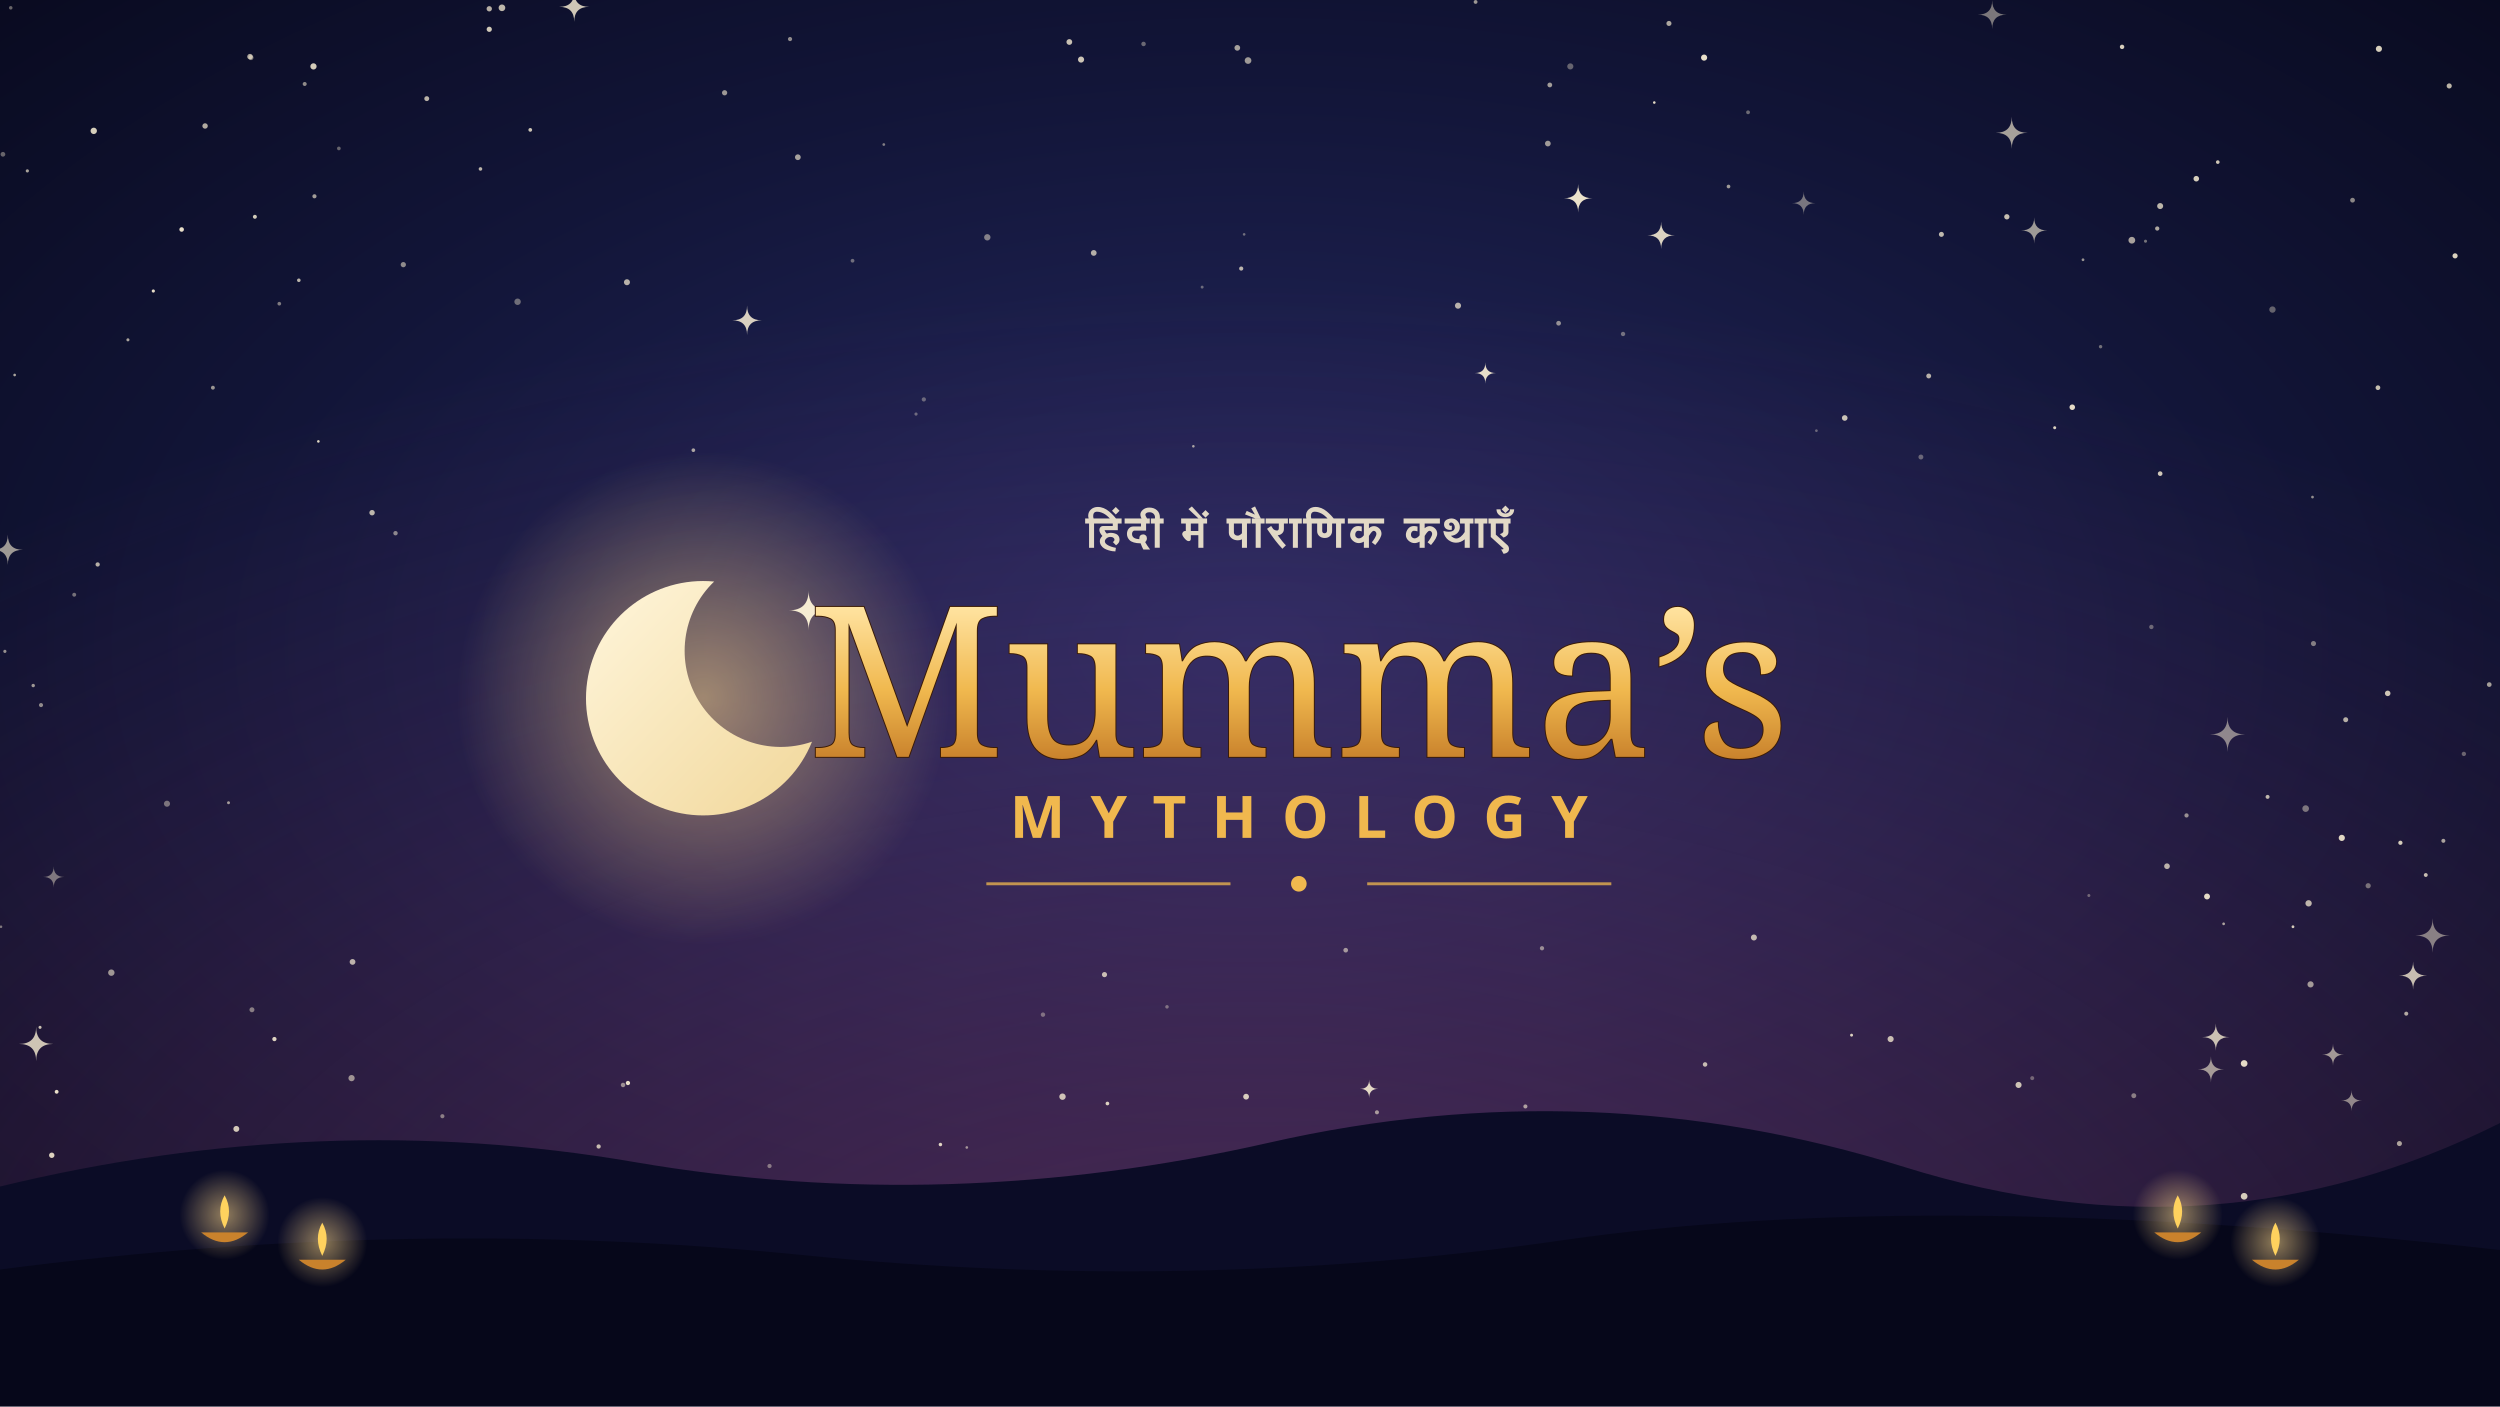
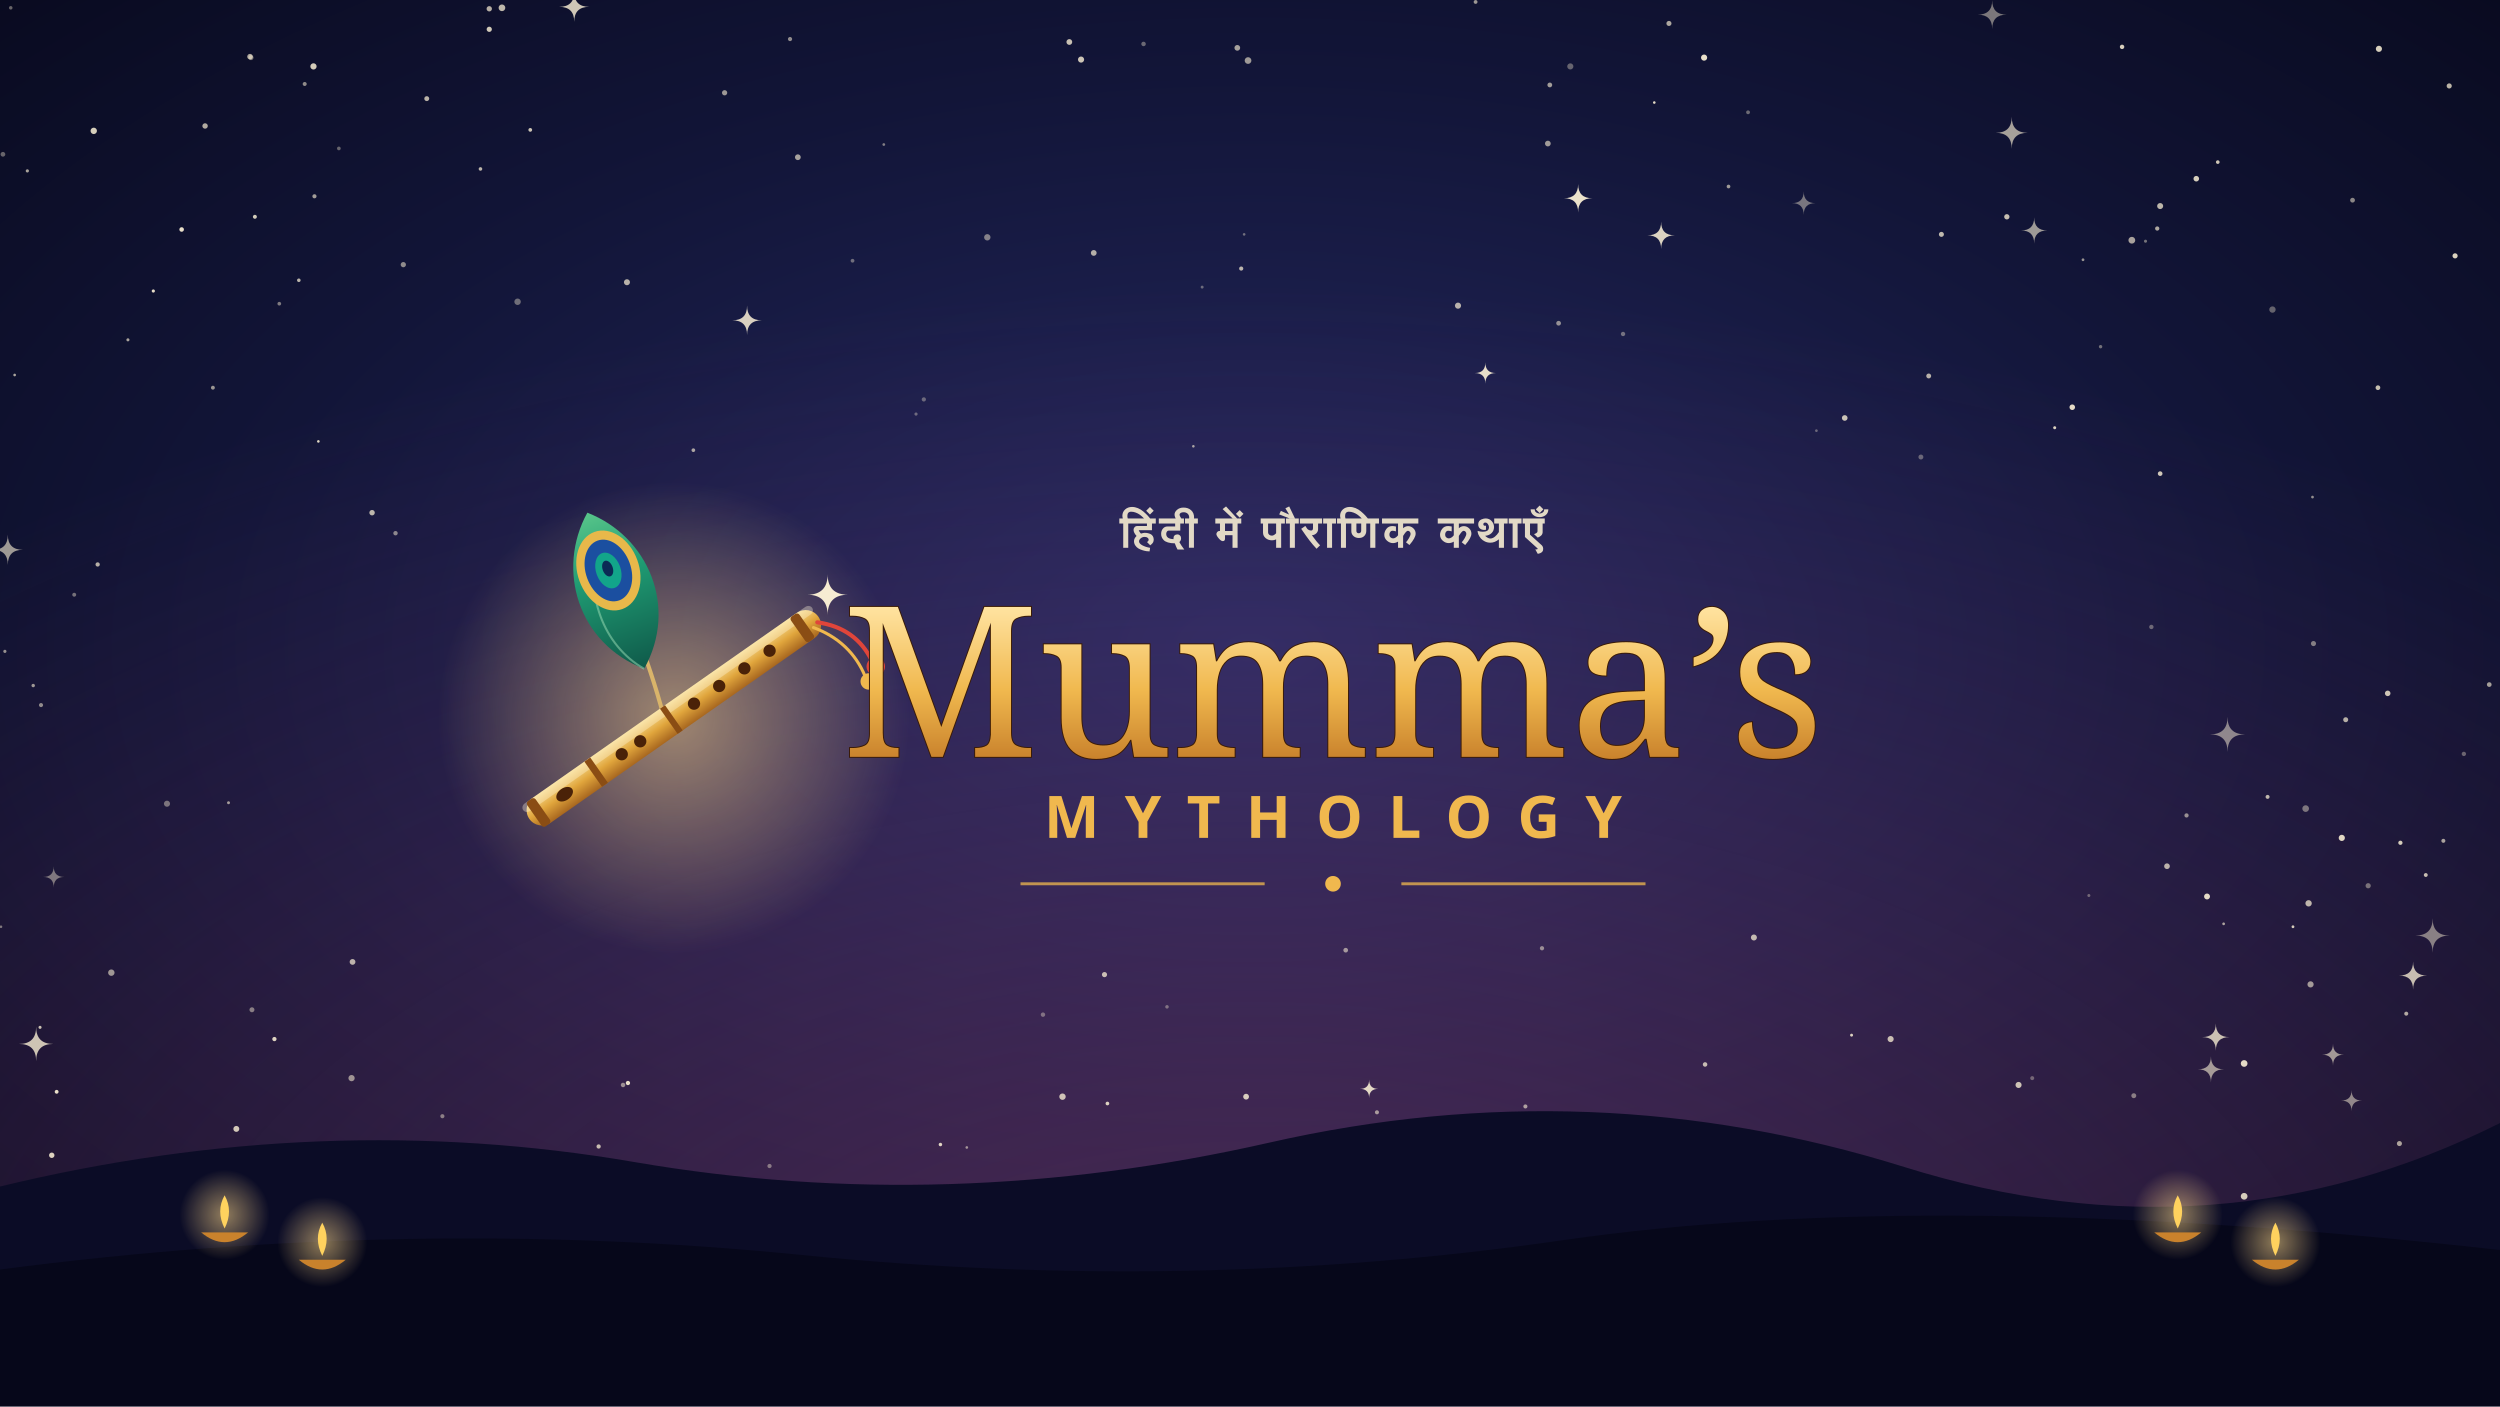
<svg xmlns="http://www.w3.org/2000/svg" viewBox="0 0 2560 1440" width="2560" height="1440">
  <defs>
    <style>@font-face{font-family:'Tiro';src:url('../engine/fonts/TiroDevanagariHindi-Regular.ttf')}
@font-face{font-family:'Mukta';font-weight:800;src:url('../engine/fonts/Mukta-ExtraBold.ttf')}
@font-face{font-family:'Mukta';font-weight:700;src:url('../engine/fonts/Mukta-Bold.ttf')}</style>
    <radialGradient id="bg" cx="50%" cy="46%" r="75%">
      <stop offset="0" stop-color="#262a63" />
      <stop offset=".55" stop-color="#121538" />
      <stop offset="1" stop-color="#07081a" />
    </radialGradient>
    <radialGradient id="haze" cx="50%" cy="100%" r="80%">
      <stop offset="0" stop-color="#7a3a6a" stop-opacity=".55" />
      <stop offset="1" stop-color="#7a3a6a" stop-opacity="0" />
    </radialGradient>
    <radialGradient id="glow" cx="50%" cy="50%" r="50%">
      <stop offset="0" stop-color="#ffd98a" stop-opacity=".55" />
      <stop offset="1" stop-color="#ffd98a" stop-opacity="0" />
    </radialGradient>
    <linearGradient id="gold" x1="0" y1="0" x2="0" y2="1">
      <stop offset="0" stop-color="#ffe3a0" />
      <stop offset=".55" stop-color="#f0b84e" />
      <stop offset="1" stop-color="#c9822c" />
+     </linearGradient>
+     <linearGradient id="bamboo" x1="0" y1="0" x2="0" y2="1">
+       <stop offset="0" stop-color="#f8dc8e" />
+       <stop offset=".5" stop-color="#e0a53c" />
+       <stop offset="1" stop-color="#a8671f" />
+     </linearGradient>
+     <linearGradient id="feather" x1="0" y1="1" x2="0" y2="0">
+       <stop offset="0" stop-color="#0f5a4a" />
+       <stop offset=".6" stop-color="#1f9a72" />
+       <stop offset="1" stop-color="#58c58a" />
    </linearGradient>
    <linearGradient id="moon" x1="0" y1="0" x2="1" y2="1">
      <stop offset="0" stop-color="#fff6dc" />
      <stop offset="1" stop-color="#f1d79a" />
    </linearGradient>
  </defs>
  <rect width="2560" height="1440" fill="url(#bg)" />
  <rect width="2560" height="1440" fill="url(#haze)" />
  <circle cx="492" cy="173" r="1.835" fill="#f6ecd2" opacity="0.75" />
  <circle cx="1168" cy="1288" r="3.004" fill="#f6ecd2" opacity="0.75" />
  <circle cx="157" cy="298" r="1.635" fill="#f6ecd2" opacity="0.93" />
  <circle cx="2369" cy="659" r="2.626" fill="#f6ecd2" opacity="0.48" />
  <circle cx="437" cy="101" r="2.523" fill="#f6ecd2" opacity="0.74" />
  <circle cx="1230" cy="1288" r="1.992" fill="#f6ecd2" opacity="0.60" />
  <circle cx="11" cy="8" r="1.815" fill="#f6ecd2" opacity="0.40" />
  <circle cx="2366" cy="1008" r="3.181" fill="#f6ecd2" opacity="0.61" />
  <circle cx="2464" cy="1038" r="2.066" fill="#f6ecd2" opacity="0.69" />
  <path d="M2264 1081.616Q2264 1095 2277.384 1095Q2264 1095 2264 1108.384Q2264 1095 2250.616 1095Q2264 1095 2264 1081.616Z" fill="#f6ecd2" opacity="0.61" />
  <circle cx="2450" cy="1264" r="2.054" fill="#f6ecd2" opacity="0.40" />
  <circle cx="2260" cy="918" r="3.031" fill="#f6ecd2" opacity="0.92" />
  <circle cx="530" cy="309" r="3.314" fill="#f6ecd2" opacity="0.41" />
  <circle cx="1134" cy="1130" r="1.895" fill="#f6ecd2" opacity="0.87" />
  <circle cx="1011" cy="243" r="3.277" fill="#f6ecd2" opacity="0.49" />
  <circle cx="2104" cy="438" r="1.555" fill="#f6ecd2" opacity="0.88" />
  <circle cx="788" cy="1194" r="2.174" fill="#f6ecd2" opacity="0.43" />
  <path d="M55 887.092Q55 898 65.908 898Q55 898 55 908.908Q55 898 44.092 898Q55 898 55 887.092Z" fill="#f6ecd2" opacity="0.45" />
  <circle cx="2425" cy="907" r="2.678" fill="#f6ecd2" opacity="0.42" />
  <circle cx="41" cy="1052" r="1.582" fill="#f6ecd2" opacity="0.80" />
  <circle cx="2445" cy="710" r="2.845" fill="#f6ecd2" opacity="0.82" />
  <circle cx="257" cy="59" r="2.579" fill="#f6ecd2" opacity="0.48" />
  <circle cx="642" cy="289" r="3.088" fill="#f6ecd2" opacity="0.73" />
  <circle cx="613" cy="1174" r="2.195" fill="#f6ecd2" opacity="0.76" />
  <path d="M2060 119.593Q2060 136 2076.407 136Q2060 136 2060 152.407Q2060 136 2043.593 136Q2060 136 2060 119.593Z" fill="#f6ecd2" opacity="0.65" />
  <circle cx="1088" cy="1123" r="3.297" fill="#f6ecd2" opacity="0.79" />
  <circle cx="2197" cy="247" r="1.576" fill="#f6ecd2" opacity="0.44" />
  <circle cx="2429" cy="1237" r="1.876" fill="#f6ecd2" opacity="0.40" />
  <path d="M2408 1116.216Q2408 1127 2418.784 1127Q2408 1127 2408 1137.784Q2408 1127 2397.216 1127Q2408 1127 2408 1116.216Z" fill="#f6ecd2" opacity="0.52" />
  <circle cx="76" cy="609" r="2.011" fill="#f6ecd2" opacity="0.43" />
  <circle cx="1231" cy="294" r="1.506" fill="#f6ecd2" opacity="0.38" />
  <path d="M2471 984.57Q2471 999 2485.43 999Q2471 999 2471 1013.43Q2471 999 2456.57 999Q2471 999 2471 984.57Z" fill="#f6ecd2" opacity="0.78" />
  <circle cx="2055" cy="222" r="2.723" fill="#f6ecd2" opacity="0.79" />
  <circle cx="312" cy="86" r="2.058" fill="#f6ecd2" opacity="0.56" />
  <circle cx="321" cy="68" r="3.213" fill="#f6ecd2" opacity="0.85" />
  <circle cx="114" cy="996" r="3.298" fill="#f6ecd2" opacity="0.59" />
  <path d="M2040 0.214Q2040 15 2054.786 15Q2040 15 2040 29.786Q2040 15 2025.214 15Q2040 15 2040 0.214Z" fill="#f6ecd2" opacity="0.47" />
  <circle cx="1095" cy="43" r="2.959" fill="#f6ecd2" opacity="0.80" />
  <circle cx="638" cy="1111" r="2.31" fill="#f6ecd2" opacity="0.54" />
  <path d="M765 312.896Q765 328 780.104 328Q765 328 765 343.104Q765 328 749.896 328Q765 328 765 312.896Z" fill="#f6ecd2" opacity="0.87" />
  <circle cx="1276" cy="1123" r="2.974" fill="#f6ecd2" opacity="0.84" />
  <circle cx="2484" cy="896" r="2.014" fill="#f6ecd2" opacity="0.78" />
  <circle cx="2212" cy="211" r="3.095" fill="#f6ecd2" opacity="0.75" />
  <circle cx="1195" cy="1031" r="1.81" fill="#f6ecd2" opacity="0.38" />
  <circle cx="501" cy="30" r="2.68" fill="#f6ecd2" opacity="0.84" />
  <circle cx="2185" cy="1122" r="2.537" fill="#f6ecd2" opacity="0.47" />
  <circle cx="1378" cy="973" r="2.399" fill="#f6ecd2" opacity="0.58" />
  <circle cx="1975" cy="385" r="2.514" fill="#f6ecd2" opacity="0.72" />
  <circle cx="2402" cy="737" r="2.562" fill="#f6ecd2" opacity="0.71" />
  <circle cx="413" cy="271" r="2.695" fill="#f6ecd2" opacity="0.55" />
  <circle cx="2239" cy="835" r="2.176" fill="#f6ecd2" opacity="0.56" />
  <circle cx="322" cy="201" r="2.127" fill="#f6ecd2" opacity="0.64" />
  <circle cx="234" cy="822" r="1.519" fill="#f6ecd2" opacity="0.62" />
  <circle cx="2151" cy="355" r="1.746" fill="#f6ecd2" opacity="0.42" />
  <circle cx="1120" cy="259" r="2.959" fill="#f6ecd2" opacity="0.70" />
  <circle cx="2219" cy="887" r="2.92" fill="#f6ecd2" opacity="0.72" />
  <path d="M2281 734.047Q2281 752 2298.953 752Q2281 752 2281 769.953Q2281 752 2263.047 752Q2281 752 2281 734.047Z" fill="#f6ecd2" opacity="0.52" />
  <circle cx="96" cy="134" r="3.277" fill="#f6ecd2" opacity="0.86" />
  <circle cx="1988" cy="240" r="2.58" fill="#f6ecd2" opacity="0.76" />
  <circle cx="2435" cy="397" r="2.432" fill="#f6ecd2" opacity="0.79" />
  <circle cx="1745" cy="59" r="3.16" fill="#f6ecd2" opacity="0.94" />
  <circle cx="58" cy="1118" r="1.977" fill="#f6ecd2" opacity="0.94" />
  <circle cx="1905" cy="1216" r="1.736" fill="#f6ecd2" opacity="0.72" />
  <circle cx="1107" cy="61" r="3.149" fill="#f6ecd2" opacity="0.82" />
  <circle cx="218" cy="397" r="1.998" fill="#f6ecd2" opacity="0.60" />
  <circle cx="742" cy="95" r="2.697" fill="#f6ecd2" opacity="0.61" />
  <circle cx="2298" cy="1225" r="3.458" fill="#f6ecd2" opacity="0.85" />
  <circle cx="1608" cy="68" r="3.149" fill="#f6ecd2" opacity="0.37" />
  <circle cx="286" cy="311" r="1.899" fill="#f6ecd2" opacity="0.48" />
  <circle cx="361" cy="985" r="2.963" fill="#f6ecd2" opacity="0.72" />
  <path d="M37 1051.417Q37 1069 54.583 1069Q37 1069 37 1086.583Q37 1069 19.417 1069Q37 1069 37 1051.417Z" fill="#f6ecd2" opacity="0.81" />
  <circle cx="186" cy="235" r="2.349" fill="#f6ecd2" opacity="0.94" />
  <circle cx="2139" cy="917" r="1.552" fill="#f6ecd2" opacity="0.36" />
  <circle cx="1579" cy="971" r="2.192" fill="#f6ecd2" opacity="0.52" />
  <path d="M1616 188.435Q1616 203 1630.565 203Q1616 203 1616 217.565Q1616 203 1601.435 203Q1616 203 1616 188.435Z" fill="#f6ecd2" opacity="0.95" />
  <path d="M1847 195.905Q1847 208 1859.095 208Q1847 208 1847 220.095Q1847 208 1834.905 208Q1847 208 1847 195.905Z" fill="#f6ecd2" opacity="0.45" />
  <circle cx="1188" cy="1277" r="2.754" fill="#f6ecd2" opacity="0.68" />
  <circle cx="261" cy="222" r="2.04" fill="#f6ecd2" opacity="0.85" />
  <circle cx="2549" cy="701" r="2.417" fill="#f6ecd2" opacity="0.64" />
  <circle cx="34" cy="702" r="1.765" fill="#f6ecd2" opacity="0.61" />
  <circle cx="171" cy="823" r="3.132" fill="#f6ecd2" opacity="0.43" />
  <circle cx="53" cy="1183" r="2.773" fill="#f6ecd2" opacity="0.88" />
  <circle cx="1746" cy="1090" r="2.325" fill="#f6ecd2" opacity="0.76" />
  <circle cx="3" cy="158" r="2.435" fill="#f6ecd2" opacity="0.39" />
  <circle cx="306" cy="287" r="1.838" fill="#f6ecd2" opacity="0.74" />
  <circle cx="2209" cy="234" r="2.189" fill="#f6ecd2" opacity="0.68" />
  <circle cx="1410" cy="1139" r="2.089" fill="#f6ecd2" opacity="0.59" />
  <path d="M2491 940.353Q2491 958 2508.647 958Q2491 958 2491 975.647Q2491 958 2473.353 958Q2491 958 2491 940.353Z" fill="#f6ecd2" opacity="0.49" />
  <circle cx="2364" cy="925" r="3.268" fill="#f6ecd2" opacity="0.74" />
  <circle cx="1131" cy="998" r="2.646" fill="#f6ecd2" opacity="0.77" />
  <circle cx="15" cy="384" r="1.374" fill="#f6ecd2" opacity="0.69" />
  <circle cx="1412" cy="1202" r="2.767" fill="#f6ecd2" opacity="0.92" />
  <path d="M1402 1105.501Q1402 1115 1411.499 1115Q1402 1115 1402 1124.499Q1402 1115 1392.501 1115Q1402 1115 1402 1105.501Z" fill="#f6ecd2" opacity="0.90" />
  <circle cx="1790" cy="115" r="1.967" fill="#f6ecd2" opacity="0.40" />
  <circle cx="946" cy="409" r="2.173" fill="#f6ecd2" opacity="0.36" />
  <circle cx="1068" cy="1039" r="2.274" fill="#f6ecd2" opacity="0.38" />
  <circle cx="347" cy="152" r="1.909" fill="#f6ecd2" opacity="0.38" />
  <path d="M1701 226.968Q1701 241 1715.032 241Q1701 241 1701 255.032Q1701 241 1686.968 241Q1701 241 1701 226.968Z" fill="#f6ecd2" opacity="0.88" />
  <circle cx="405" cy="546" r="2.26" fill="#f6ecd2" opacity="0.52" />
  <circle cx="501" cy="9" r="2.742" fill="#f6ecd2" opacity="0.72" />
  <circle cx="80" cy="1219" r="2.893" fill="#f6ecd2" opacity="0.41" />
  <circle cx="1482" cy="1219" r="1.664" fill="#f6ecd2" opacity="0.50" />
  <circle cx="938" cy="424" r="1.639" fill="#f6ecd2" opacity="0.37" />
  <circle cx="1306" cy="1258" r="2.684" fill="#f6ecd2" opacity="0.66" />
  <circle cx="326" cy="1189" r="3.364" fill="#f6ecd2" opacity="0.78" />
  <circle cx="1770" cy="191" r="1.906" fill="#f6ecd2" opacity="0.62" />
  <circle cx="381" cy="525" r="2.792" fill="#f6ecd2" opacity="0.74" />
  <circle cx="2081" cy="1104" r="2.056" fill="#f6ecd2" opacity="0.35" />
  <circle cx="2458" cy="863" r="2.183" fill="#f6ecd2" opacity="0.85" />
  <circle cx="1967" cy="468" r="2.532" fill="#f6ecd2" opacity="0.36" />
  <circle cx="5" cy="667" r="1.641" fill="#f6ecd2" opacity="0.58" />
  <circle cx="1274" cy="240" r="1.351" fill="#f6ecd2" opacity="0.41" />
  <circle cx="2067" cy="1111" r="3.136" fill="#f6ecd2" opacity="0.80" />
  <circle cx="990" cy="1175" r="1.365" fill="#f6ecd2" opacity="0.57" />
  <circle cx="210" cy="129" r="2.788" fill="#f6ecd2" opacity="0.70" />
  <circle cx="514" cy="8" r="3.429" fill="#f6ecd2" opacity="0.76" />
  <path d="M2269 1048.017Q2269 1062 2282.983 1062Q2269 1062 2269 1075.983Q2269 1062 2255.017 1062Q2269 1062 2269 1048.017Z" fill="#f6ecd2" opacity="0.79" />
  <circle cx="1587" cy="87" r="2.456" fill="#f6ecd2" opacity="0.63" />
  <circle cx="1860" cy="441" r="1.389" fill="#f6ecd2" opacity="0.36" />
  <circle cx="1710" cy="1271" r="1.775" fill="#f6ecd2" opacity="0.36" />
  <circle cx="100" cy="578" r="2.205" fill="#f6ecd2" opacity="0.72" />
  <circle cx="2173" cy="48" r="2.273" fill="#f6ecd2" opacity="0.87" />
  <circle cx="873" cy="267" r="1.94" fill="#f6ecd2" opacity="0.40" />
  <circle cx="1694" cy="105" r="1.345" fill="#f6ecd2" opacity="0.91" />
  <circle cx="2327" cy="317" r="3.267" fill="#f6ecd2" opacity="0.37" />
  <circle cx="1596" cy="331" r="2.437" fill="#f6ecd2" opacity="0.56" />
  <circle cx="1068" cy="1248" r="3.229" fill="#f6ecd2" opacity="0.92" />
  <circle cx="131" cy="348" r="1.577" fill="#f6ecd2" opacity="0.67" />
  <circle cx="1493" cy="313" r="3.149" fill="#f6ecd2" opacity="0.72" />
  <circle cx="905" cy="148" r="1.408" fill="#f6ecd2" opacity="0.49" />
  <circle cx="2348" cy="949" r="1.452" fill="#f6ecd2" opacity="0.85" />
  <circle cx="1562" cy="1133" r="2.098" fill="#f6ecd2" opacity="0.62" />
  <circle cx="2436" cy="50" r="3.154" fill="#f6ecd2" opacity="0.87" />
  <circle cx="1585" cy="147" r="2.937" fill="#f6ecd2" opacity="0.62" />
  <circle cx="1662" cy="342" r="2.237" fill="#f6ecd2" opacity="0.41" />
  <circle cx="2398" cy="858" r="3.18" fill="#f6ecd2" opacity="0.90" />
  <circle cx="1889" cy="428" r="2.899" fill="#f6ecd2" opacity="0.80" />
  <circle cx="453" cy="1143" r="2.121" fill="#f6ecd2" opacity="0.47" />
  <circle cx="360" cy="1104" r="3.216" fill="#f6ecd2" opacity="0.57" />
  <circle cx="1796" cy="960" r="3.08" fill="#f6ecd2" opacity="0.75" />
  <circle cx="1" cy="949" r="1.345" fill="#f6ecd2" opacity="0.46" />
  <circle cx="2523" cy="772" r="2.223" fill="#f6ecd2" opacity="0.37" />
  <circle cx="541" cy="1240" r="2.714" fill="#f6ecd2" opacity="0.49" />
  <circle cx="719" cy="1227" r="3.14" fill="#f6ecd2" opacity="0.49" />
  <circle cx="1051" cy="1277" r="3.104" fill="#f6ecd2" opacity="0.37" />
  <circle cx="2322" cy="816" r="2.045" fill="#f6ecd2" opacity="0.75" />
  <circle cx="2277" cy="946" r="1.408" fill="#f6ecd2" opacity="0.66" />
  <circle cx="1222" cy="457" r="1.33" fill="#f6ecd2" opacity="0.64" />
  <circle cx="2457" cy="1171" r="2.601" fill="#f6ecd2" opacity="0.66" />
  <circle cx="2122" cy="417" r="2.855" fill="#f6ecd2" opacity="0.92" />
  <circle cx="1896" cy="1060" r="1.516" fill="#f6ecd2" opacity="0.87" />
  <circle cx="2409" cy="205" r="2.459" fill="#f6ecd2" opacity="0.54" />
  <circle cx="1171" cy="45" r="2.308" fill="#f6ecd2" opacity="0.39" />
  <circle cx="256" cy="58" r="2.839" fill="#f6ecd2" opacity="0.69" />
  <circle cx="2133" cy="266" r="1.434" fill="#f6ecd2" opacity="0.59" />
  <circle cx="2298" cy="1089" r="3.446" fill="#f6ecd2" opacity="0.92" />
  <circle cx="2183" cy="246" r="3.481" fill="#f6ecd2" opacity="0.66" />
  <circle cx="643" cy="1109" r="2.207" fill="#f6ecd2" opacity="0.94" />
  <circle cx="1267" cy="49" r="2.933" fill="#f6ecd2" opacity="0.65" />
  <circle cx="2212" cy="485" r="2.394" fill="#f6ecd2" opacity="0.83" />
  <circle cx="2502" cy="861" r="2.067" fill="#f6ecd2" opacity="0.65" />
  <circle cx="809" cy="40" r="2.148" fill="#f6ecd2" opacity="0.56" />
  <circle cx="2271" cy="166" r="1.882" fill="#f6ecd2" opacity="0.83" />
  <circle cx="817" cy="161" r="2.959" fill="#f6ecd2" opacity="0.65" />
  <circle cx="281" cy="1064" r="2.189" fill="#f6ecd2" opacity="0.89" />
  <path d="M8 547.509Q8 563 23.491 563Q8 563 8 578.491Q8 563 -7.491 563Q8 563 8 547.509Z" fill="#f6ecd2" opacity="0.62" />
  <circle cx="1278" cy="62" r="3.436" fill="#f6ecd2" opacity="0.62" />
  <circle cx="543" cy="133" r="1.926" fill="#f6ecd2" opacity="0.81" />
  <circle cx="2514" cy="262" r="2.654" fill="#f6ecd2" opacity="0.88" />
  <path d="M2389 1068.717Q2389 1080 2400.283 1080Q2389 1080 2389 1091.283Q2389 1080 2377.717 1080Q2389 1080 2389 1068.717Z" fill="#f6ecd2" opacity="0.60" />
  <circle cx="1271" cy="275" r="2.142" fill="#f6ecd2" opacity="0.74" />
  <circle cx="2508" cy="88" r="2.641" fill="#f6ecd2" opacity="0.75" />
  <circle cx="2069" cy="1281" r="3.048" fill="#f6ecd2" opacity="0.71" />
  <circle cx="963" cy="1172" r="1.79" fill="#f6ecd2" opacity="0.89" />
  <circle cx="1936" cy="1064" r="3.149" fill="#f6ecd2" opacity="0.77" />
  <circle cx="1709" cy="24" r="2.608" fill="#f6ecd2" opacity="0.68" />
  <circle cx="28" cy="175" r="1.646" fill="#f6ecd2" opacity="0.67" />
  <circle cx="42" cy="722" r="2.11" fill="#f6ecd2" opacity="0.54" />
  <path d="M2083 222.534Q2083 236 2096.466 236Q2083 236 2083 249.466Q2083 236 2069.534 236Q2083 236 2083 222.534Z" fill="#f6ecd2" opacity="0.62" />
  <circle cx="2361" cy="828" r="3.421" fill="#f6ecd2" opacity="0.44" />
  <circle cx="258" cy="1034" r="2.557" fill="#f6ecd2" opacity="0.47" />
  <circle cx="242" cy="1156" r="3.043" fill="#f6ecd2" opacity="0.83" />
  <circle cx="2249" cy="183" r="2.863" fill="#f6ecd2" opacity="0.86" />
  <circle cx="710" cy="461" r="1.895" fill="#f6ecd2" opacity="0.66" />
  <path d="M1521 371.116Q1521 382 1531.884 382Q1521 382 1521 392.884Q1521 382 1510.116 382Q1521 382 1521 371.116Z" fill="#f6ecd2" opacity="0.93" />
  <circle cx="2109" cy="1235" r="1.781" fill="#f6ecd2" opacity="0.46" />
  <circle cx="326" cy="452" r="1.354" fill="#f6ecd2" opacity="0.90" />
  <circle cx="2203" cy="642" r="2.247" fill="#f6ecd2" opacity="0.37" />
  <circle cx="1511" cy="2" r="1.967" fill="#f6ecd2" opacity="0.61" />
  <path d="M588 -8.376Q588 7 603.376 7Q588 7 588 22.376Q588 7 572.624 7Q588 7 588 -8.376Z" fill="#f6ecd2" opacity="0.83" />
  <circle cx="2368" cy="509" r="1.404" fill="#f6ecd2" opacity="0.57" />
  <path d="M1878 1282.964Q1878 1296 1891.036 1296Q1878 1296 1878 1309.036Q1878 1296 1864.964 1296Q1878 1296 1878 1282.964Z" fill="#f6ecd2" opacity="0.46" />
  <path d="M0 1440V1215Q330 1135 650 1190T1300 1170T1950 1195T2560 1150V1440Z" fill="#0b0c26" />
  <path d="M0 1440V1300Q420 1245 820 1285T1600 1270T2560 1280V1440Z" fill="#06071a" />
  <circle cx="230" cy="1244" r="46" fill="url(#glow)" />
  <path d="M206 1262Q230 1282 254 1262Z" fill="#c9822c" />
  <path d="M230 1258Q221 1240 230 1224Q239 1240 230 1258Z" fill="#ffd25e" />
  <circle cx="330" cy="1272" r="46" fill="url(#glow)" />
  <path d="M306 1290Q330 1310 354 1290Z" fill="#c9822c" />
  <path d="M330 1286Q321 1268 330 1252Q339 1268 330 1286Z" fill="#ffd25e" />
  <circle cx="2230" cy="1244" r="46" fill="url(#glow)" />
  <path d="M2206 1262Q2230 1282 2254 1262Z" fill="#c9822c" />
  <path d="M2230 1258Q2221 1240 2230 1224Q2239 1240 2230 1258Z" fill="#ffd25e" />
  <circle cx="2330" cy="1272" r="46" fill="url(#glow)" />
  <path d="M2306 1290Q2330 1310 2354 1290Z" fill="#c9822c" />
  <path d="M2330 1286Q2321 1268 2330 1252Q2339 1268 2330 1286Z" fill="#ffd25e" />
-   <circle cx="720" cy="715" r="252" fill="url(#glow)" />
-   <path d="M731.3 595.5A120 120 0 1 0 831.5 759.5A98.4 98.4 0 0 1 731.3 595.5Z" fill="url(#moon)" />
-   <path d="M828 604.6Q828 625 848.4 625Q828 625 828 645.4Q828 625 807.6 625Q828 625 828 604.6Z" fill="#f6ecd2" opacity="1" />
-   <text x="1330" y="775" text-anchor="middle" font-family="Tiro,serif" font-size="215" fill="url(#gold)" stroke="#3a1a05" stroke-width="2" paint-order="stroke">Mumma’s</text>
-   <text x="1330" y="858" text-anchor="middle" font-family="Mukta,sans-serif" font-weight="800" font-size="60" letter-spacing="26" fill="#f0b84e">MYTHOLOGY</text>
+   <circle cx="690" cy="735" r="241.5" fill="url(#glow)" />
+   <g transform="translate(690 735) scale(1.05)">
+     <g transform="translate(-5 18) rotate(-20)">
+       <path d="M0 0Q10 -85 0 -178" fill="none" stroke="#d9b46a" stroke-width="4" stroke-linecap="round" />
+       <path d="M0 -70C-52 -115 -48 -190 0 -232C48 -190 52 -115 0 -70Z" fill="url(#feather)" />
+       <path d="M0 -70C-30 -105 -30 -160 0 -200" fill="none" stroke="#9fe0b8" stroke-width="2" opacity=".5" />
+       <ellipse cx="0" cy="-172" rx="30" ry="40" fill="#e8b84a" />
+       <ellipse cx="0" cy="-172" rx="22" ry="31" fill="#1b4fa0" />
+       <ellipse cx="0" cy="-172" rx="12" ry="18" fill="#12a58a" />
+       <ellipse cx="0" cy="-174" rx="5" ry="8" fill="#0b2a55" />
+     </g>
+     <g transform="rotate(-35)">
+       <rect x="-172" y="-15" width="344" height="30" rx="15" fill="url(#bamboo)" />
+       <rect x="-172" y="-15" width="344" height="9" rx="5" fill="#fff6dc" opacity=".35" />
+       <g fill="#8a4d14">
+         <rect x="-166" y="-15" width="10" height="30" rx="3" />
+         <rect x="-96" y="-15" width="7" height="30" />
+         <rect x="148" y="-15" width="10" height="30" rx="3" />
+         <rect x="-6" y="-15" width="6" height="30" />
+       </g>
+       <ellipse cx="-130" cy="0" rx="9" ry="6" fill="#4a2208" />
+       <g fill="#4a2208">
+         <circle cx="-40" cy="0" r="6" />
+         <circle cx="-8" cy="0" r="0" />
+         <circle cx="24" cy="0" r="6" />
+         <circle cx="54" cy="0" r="6" />
+         <circle cx="84" cy="0" r="6" />
+         <circle cx="114" cy="0" r="6" />
+         <circle cx="-62" cy="0" r="6" />
+       </g>
+       <path d="M168 4Q196 30 190 66" fill="none" stroke="#e0453a" stroke-width="4" stroke-linecap="round" />
+       <path d="M162 6Q184 38 176 74" fill="none" stroke="#f0b84e" stroke-width="3" stroke-linecap="round" />
+       <circle cx="190" cy="72" r="9" fill="#e0453a" />
+       <circle cx="176" cy="80" r="8" fill="#f0b84e" />
+     </g>
+   </g>
+   <path d="M847.5 588Q847.5 609 868.5 609Q847.5 609 847.5 630Q847.5 609 826.5 609Q847.5 609 847.5 588Z" fill="#f6ecd2" opacity="1" />
+   <text x="1365" y="775" text-anchor="middle" font-family="Tiro,serif" font-size="215" fill="url(#gold)" stroke="#3a1a05" stroke-width="2" paint-order="stroke">Mumma’s</text>
+   <text x="1365" y="858" text-anchor="middle" font-family="Mukta,sans-serif" font-weight="800" font-size="60" letter-spacing="26" fill="#f0b84e">MYTHOLOGY</text>
  <g stroke="#f0b84e" stroke-width="3" opacity=".75">
-     <path d="M1010 905H1260M1400 905H1650" />
+     <path d="M1045 905H1295M1435 905H1685" />
  </g>
-   <circle cx="1330" cy="905" r="8" fill="#f0b84e" />
-   <text x="1330" y="560" text-anchor="middle" font-family="Mukta,sans-serif" font-weight="700" font-size="46" letter-spacing="4" fill="#f6ecd2" opacity=".9">हिंदी में पौराणिक कथाएँ</text>
+   <circle cx="1365" cy="905" r="8" fill="#f0b84e" />
+   <text x="1365" y="560" text-anchor="middle" font-family="Mukta,sans-serif" font-weight="700" font-size="46" letter-spacing="4" fill="#f6ecd2" opacity=".9">हिंदी में पौराणिक कथाएँ</text>
</svg>
